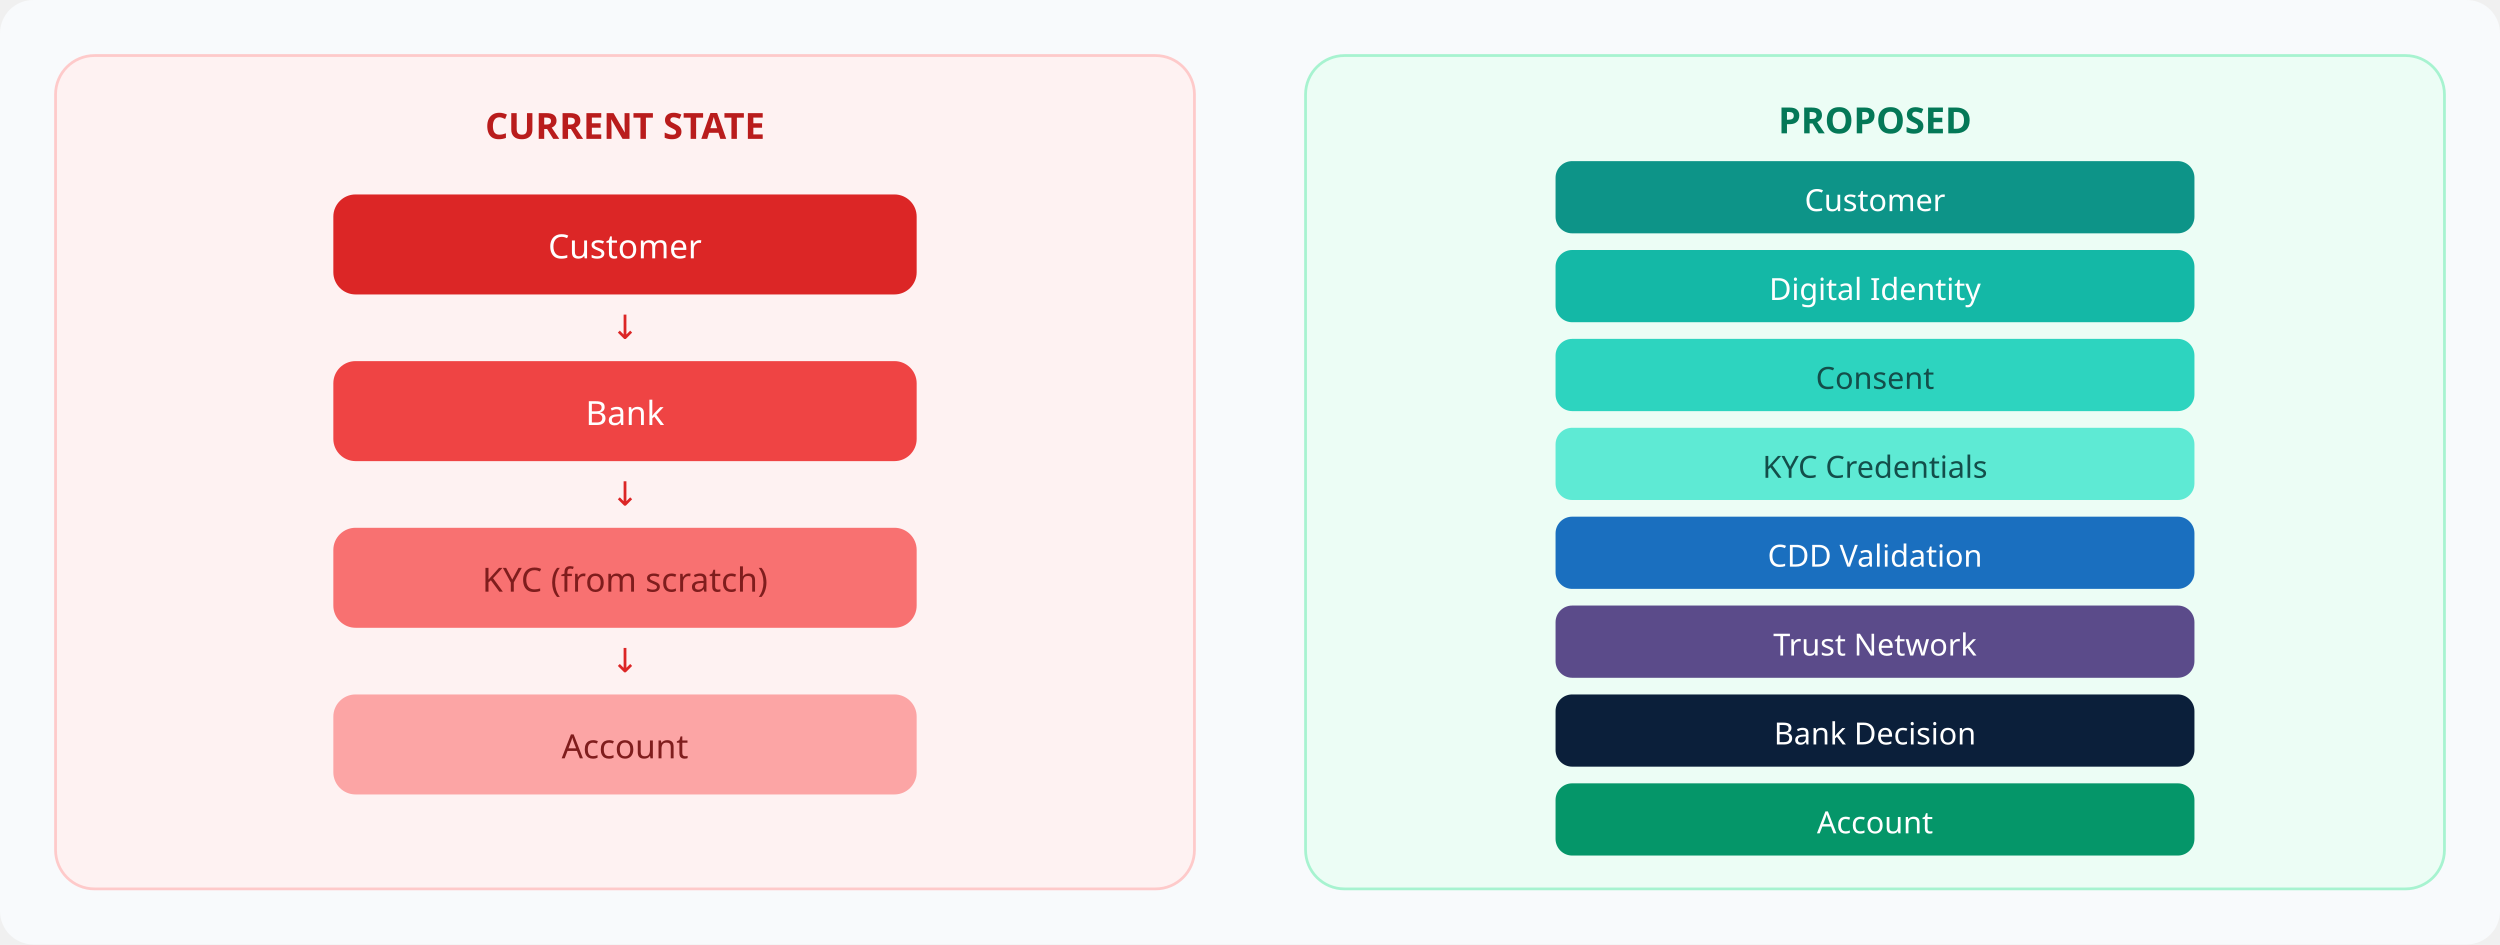
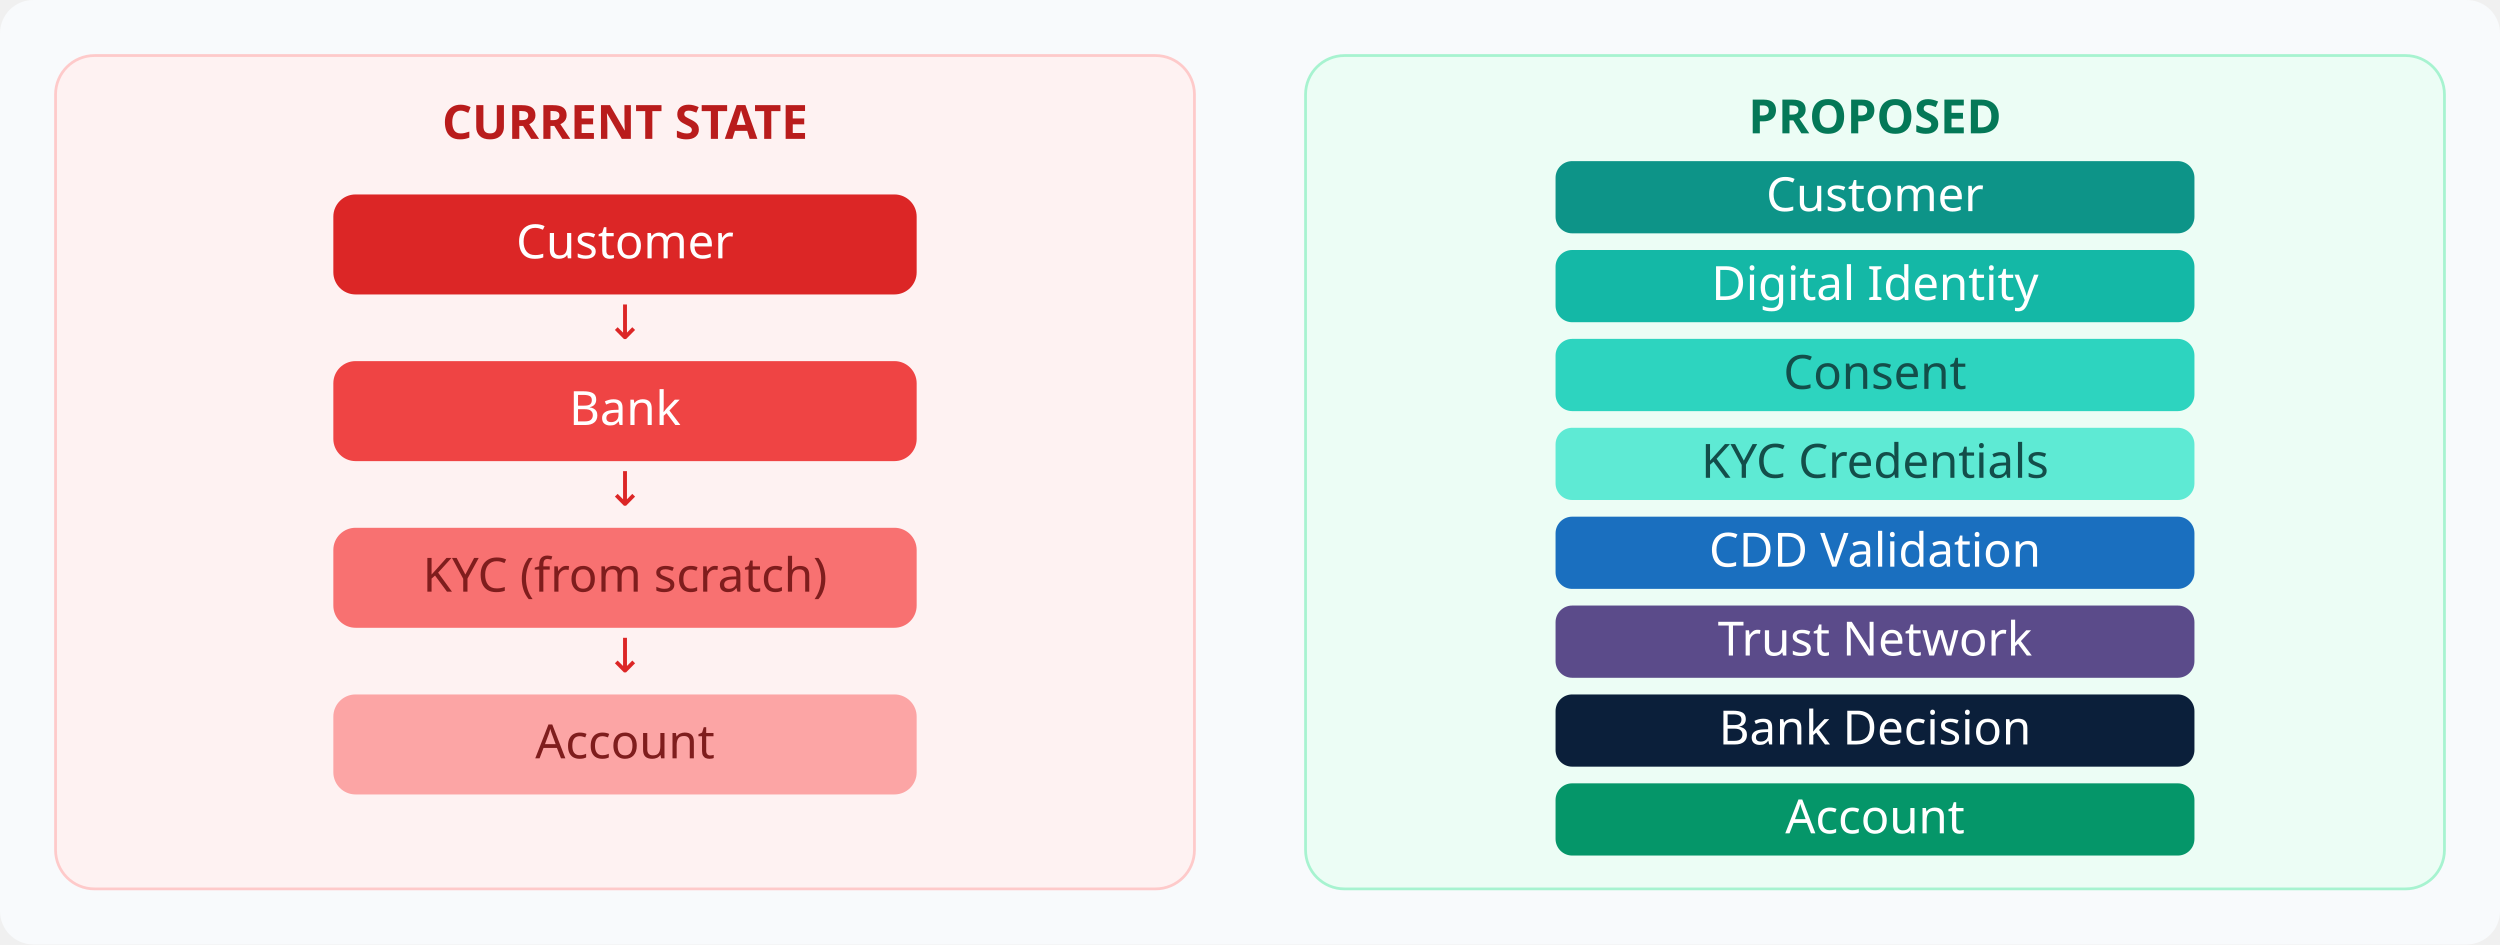
- <svg xmlns="http://www.w3.org/2000/svg" viewBox="0 0 900 340" role="img">
+ <svg xmlns="http://www.w3.org/2000/svg" width="2250" height="850" viewBox="0 0 900 340" role="img">
  <rect width="900" height="340" fill="#F8FAFC" rx="12" />
  <rect x="20" y="20" width="410" height="300" rx="14" fill="#FEF2F2" stroke="#FECACA" />
-   <text x="225" y="50" text-anchor="middle" font-family="DM Sans,sans-serif" font-size="13" font-weight="700" fill="#B91C1C">CURRENT STATE</text>
-   <g font-family="DM Sans,sans-serif" font-size="12" text-anchor="middle">
+   <text x="225" y="50" text-anchor="middle" font-family="DM Sans,sans-serif" font-size="17" font-weight="700" fill="#B91C1C">CURRENT STATE</text>
+   <g font-family="DM Sans,sans-serif" font-size="17" text-anchor="middle">
    <rect x="120" y="70" width="210" height="36" rx="8" fill="#DC2626" />
    <text x="225" y="93" fill="#fff">Customer</text>
    <text x="225" y="122" fill="#DC2626">↓</text>
    <rect x="120" y="130" width="210" height="36" rx="8" fill="#EF4444" />
    <text x="225" y="153" fill="#fff">Bank</text>
    <text x="225" y="182" fill="#DC2626">↓</text>
    <rect x="120" y="190" width="210" height="36" rx="8" fill="#F87171" />
    <text x="225" y="213" fill="#7F1D1D">KYC (from scratch)</text>
    <text x="225" y="242" fill="#DC2626">↓</text>
    <rect x="120" y="250" width="210" height="36" rx="8" fill="#FCA5A5" />
    <text x="225" y="273" fill="#7F1D1D">Account</text>
  </g>
  <rect x="470" y="20" width="410" height="300" rx="14" fill="#ECFDF5" stroke="#A7F3D0" />
-   <text x="675" y="48" text-anchor="middle" font-family="DM Sans,sans-serif" font-size="13" font-weight="700" fill="#047857">PROPOSED</text>
-   <g font-family="DM Sans,sans-serif" font-size="11" text-anchor="middle" fill="#fff">
+   <text x="675" y="48" text-anchor="middle" font-family="DM Sans,sans-serif" font-size="17" font-weight="700" fill="#047857">PROPOSED</text>
+   <g font-family="DM Sans,sans-serif" font-size="17" text-anchor="middle" fill="#fff">
    <rect x="560" y="58" width="230" height="26" rx="6" fill="#0D9488" />
    <text x="675" y="76">Customer</text>
    <rect x="560" y="90" width="230" height="26" rx="6" fill="#14B8A6" />
    <text x="675" y="108">Digital Identity</text>
    <rect x="560" y="122" width="230" height="26" rx="6" fill="#2DD4BF" />
    <text x="675" y="140" fill="#134E4A">Consent</text>
    <rect x="560" y="154" width="230" height="26" rx="6" fill="#5EEAD4" />
    <text x="675" y="172" fill="#134E4A">KYC Credentials</text>
    <rect x="560" y="186" width="230" height="26" rx="6" fill="#1A6FBF" />
    <text x="675" y="204">CDD Validation</text>
    <rect x="560" y="218" width="230" height="26" rx="6" fill="#5B4B8A" />
    <text x="675" y="236">Trust Network</text>
    <rect x="560" y="250" width="230" height="26" rx="6" fill="#0B1F3A" />
    <text x="675" y="268">Bank Decision</text>
    <rect x="560" y="282" width="230" height="26" rx="6" fill="#059669" />
    <text x="675" y="300">Account</text>
  </g>
</svg>
